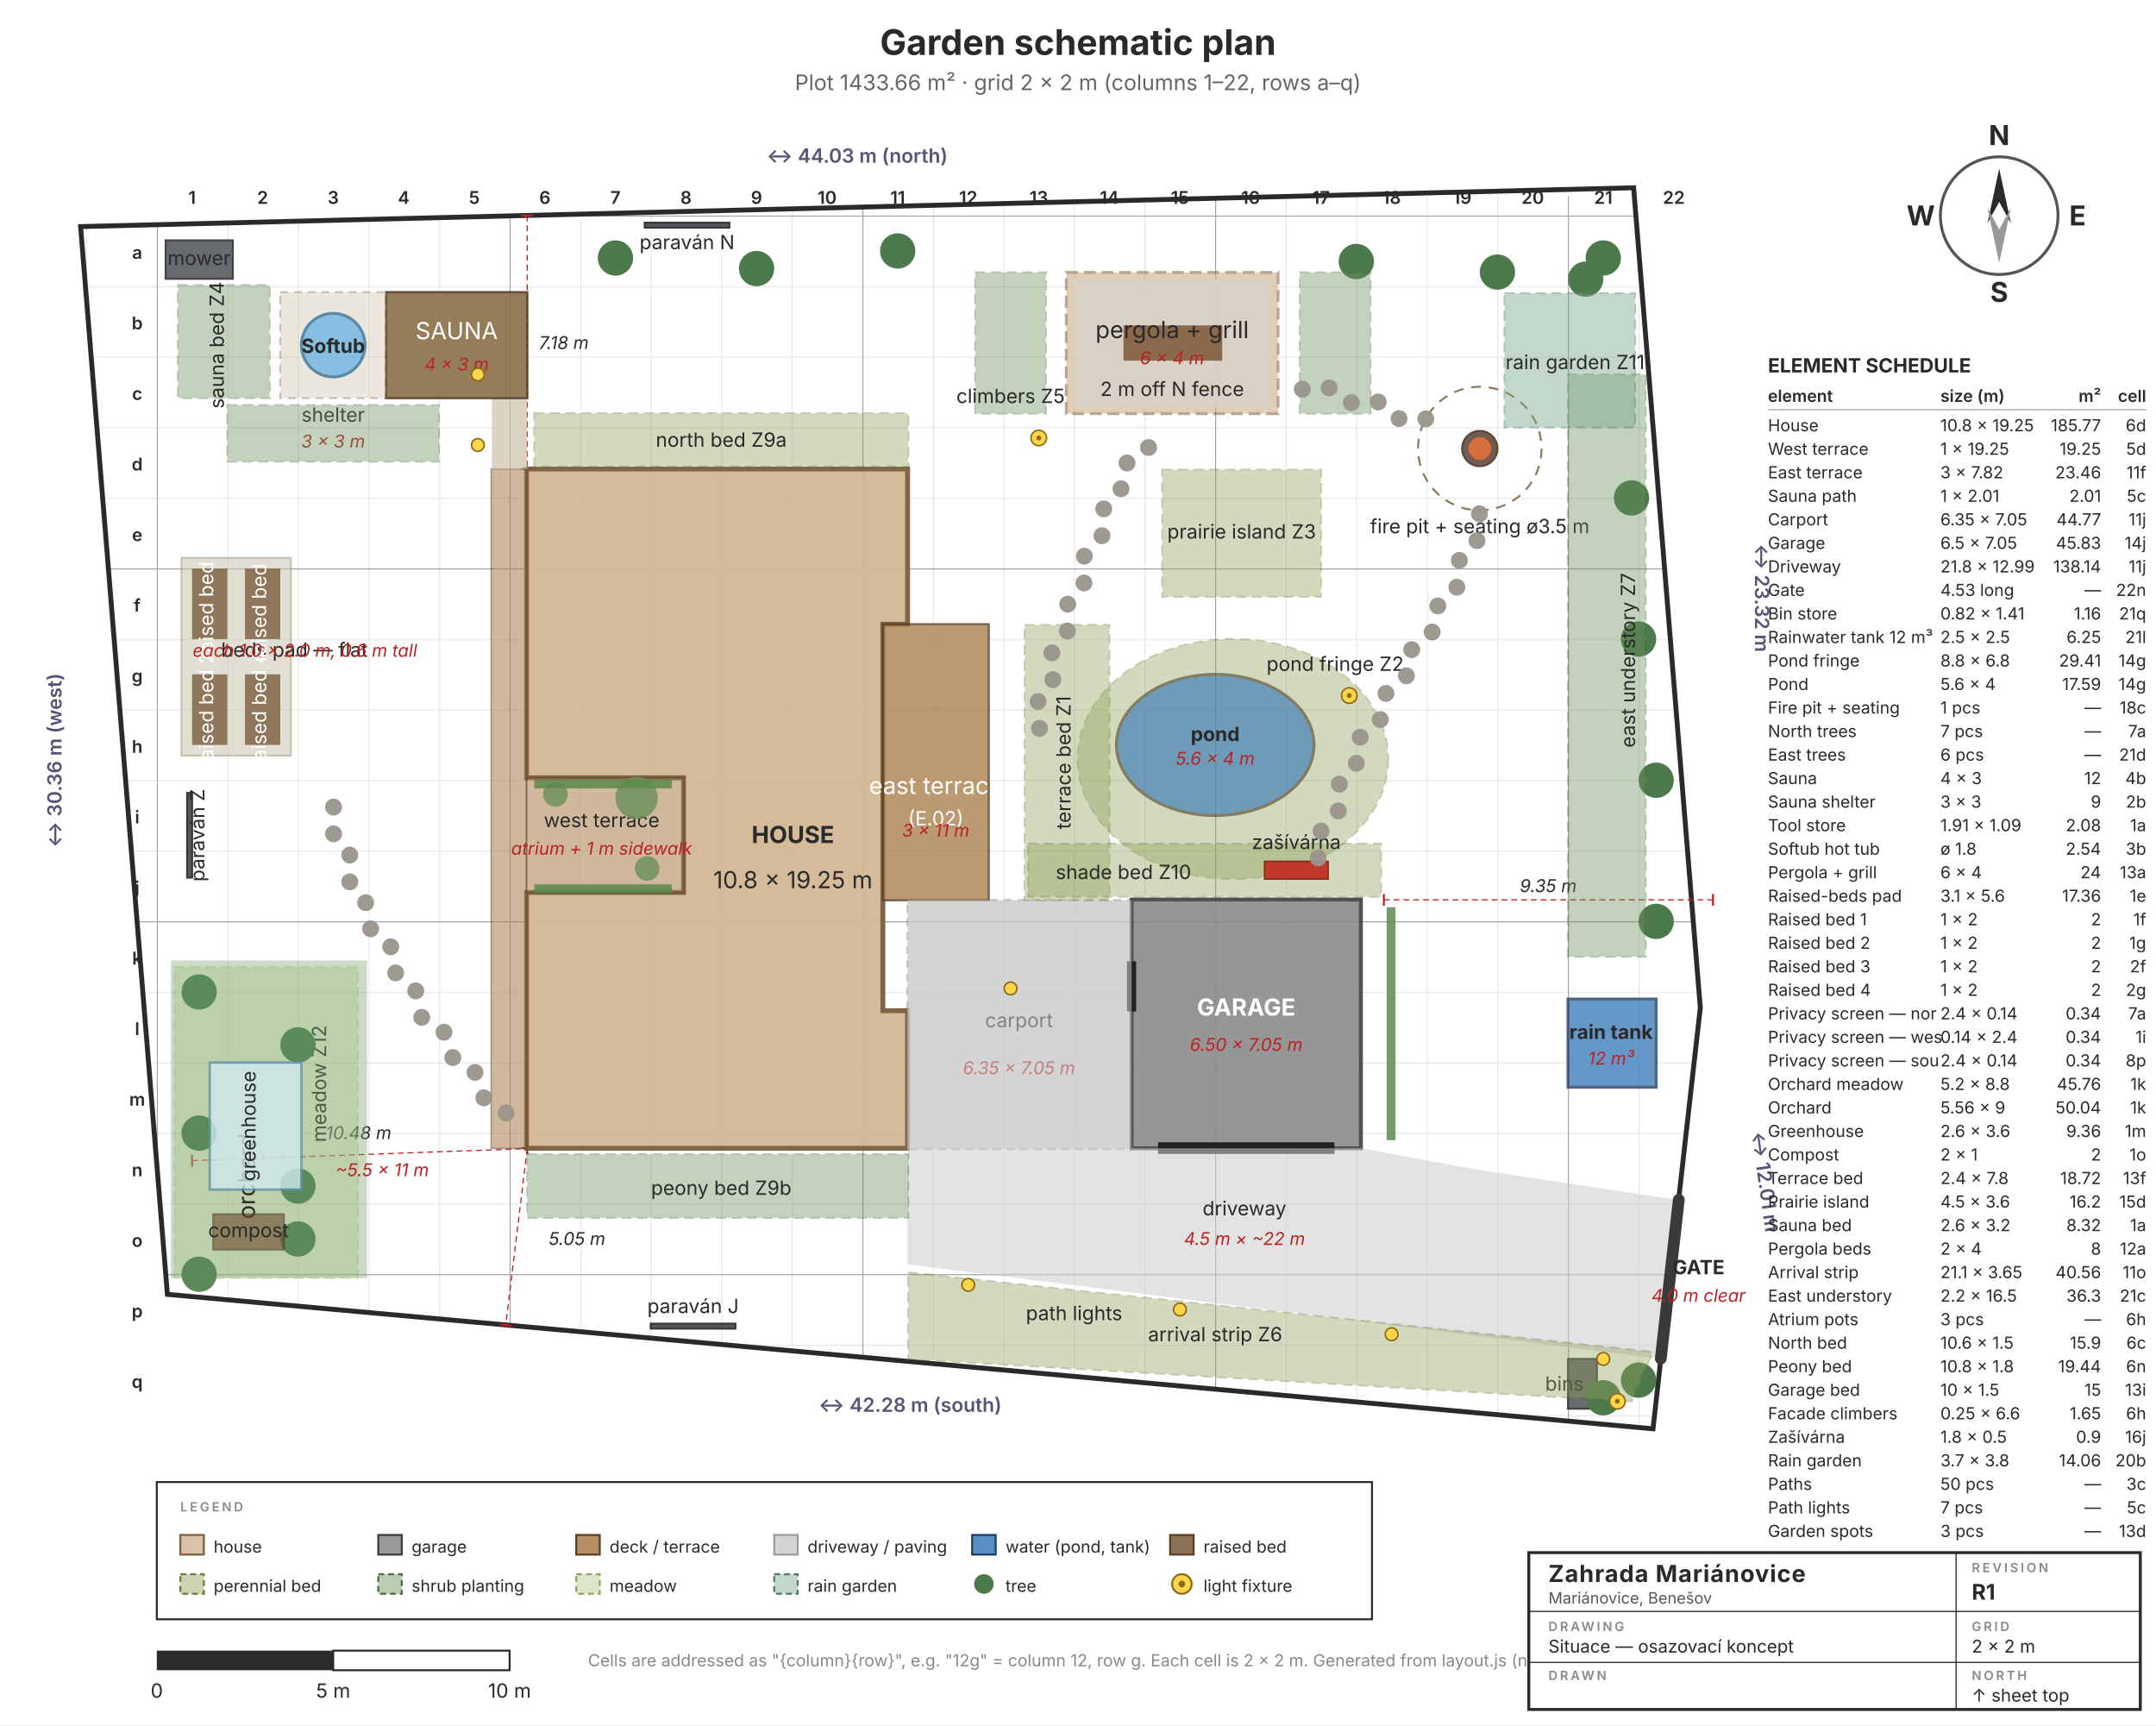
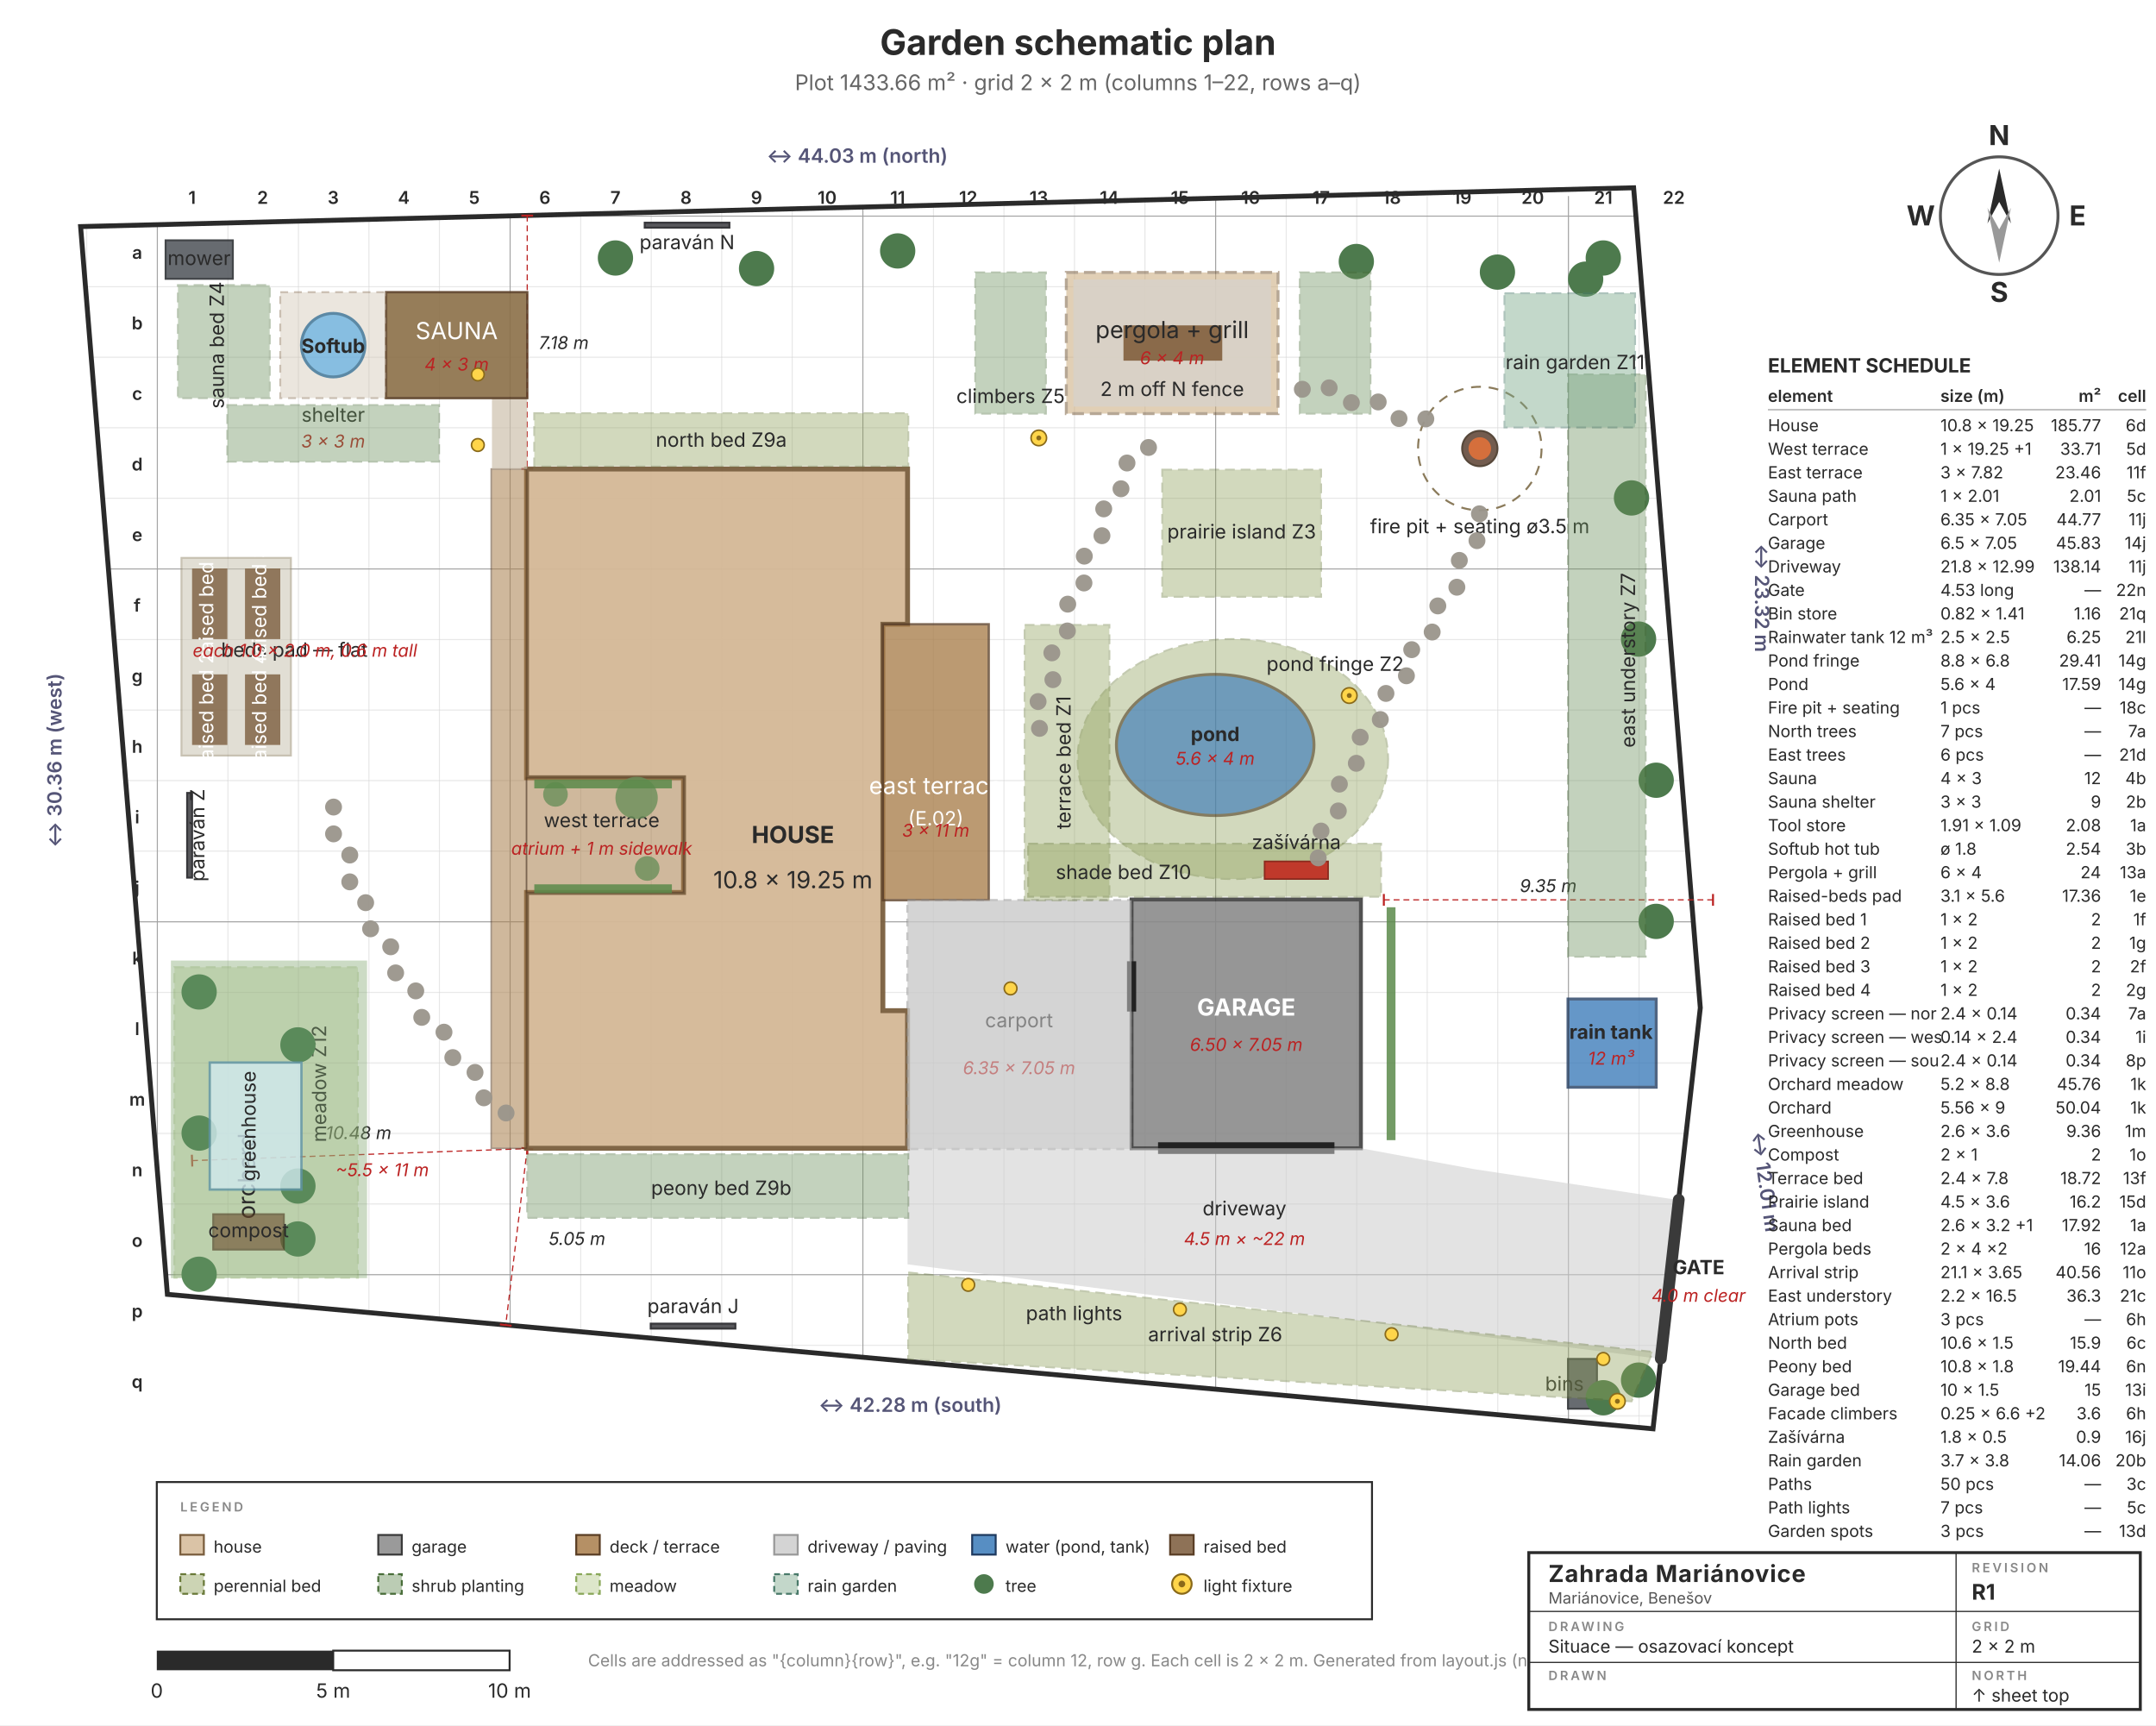
<svg xmlns="http://www.w3.org/2000/svg" viewBox="0 0 1100 880" font-family="-apple-system, BlinkMacSystemFont, sans-serif">
  <defs>
    <pattern id="cellgrid" width="36" height="36" patternUnits="userSpaceOnUse">
      <path d="M 36 0 L 0 0 0 36" fill="none" stroke="#d8d8d8" stroke-width="0.6" />
    </pattern>
    <pattern id="majorgrid" x="0" y="0" width="180" height="180" patternUnits="userSpaceOnUse">
      <rect width="180" height="180" fill="url(#cellgrid)" />
      <path d="M 180 0 L 0 0 0 180" fill="none" stroke="#a0a0a0" stroke-width="1" />
    </pattern>
    <clipPath id="plotShape">
      <polygon points="-38.88,5.58 753.48,-14.22 787.5,404.1 779.4,475.74 763.38,618.84 5.4,550.26" />
    </clipPath>
  </defs>
  <style>
    text { font-family: -apple-system, sans-serif; fill: #2a2a2a; }
    .title { font-size: 18px; font-weight: 700; text-anchor: middle; }
    .subtitle { font-size: 11px; fill: #666; text-anchor: middle; }
    .lbl { font-size: 12px; text-anchor: middle; }
    .lbl-w { font-size: 12px; text-anchor: middle; fill: white; }
    .lbl-sm { font-size: 10px; text-anchor: middle; }
    .lbl-sm-w { font-size: 10px; text-anchor: middle; fill: white; }
    .compass { font-size: 14px; font-weight: 700; text-anchor: middle; }
    .strana { font-size: 10px; fill: #557; font-weight: 600; text-anchor: middle; }
    .dim { font-size: 9px; fill: #b22; text-anchor: middle; font-style: italic; }
    .axis { font-size: 9px; fill: #555; text-anchor: middle; font-weight: 600; }
    .tb-proj { font-size: 12px; font-weight: 700; letter-spacing: 0.4px; }
    .tb-sub { font-size: 8px; fill: #555; }
    .tb-lbl { font-size: 6.5px; fill: #888; font-weight: 600; letter-spacing: 1.2px; }
    .tb-val { font-size: 9px; }
    .tb-rev { font-size: 11px; font-weight: 700; }
    .leg { font-size: 8.5px; }
    .note { font-size: 8.5px; fill: #888; }
  </style>
  <rect x="0" y="0" width="1100" height="880" fill="white" />
  <text x="550" y="28" class="title">Garden schematic plan</text>
  <text x="550" y="46" class="subtitle">Plot 1433.66 m² · grid 2 × 2 m (columns 1–22, rows a–q)</text>
  <g transform="translate(80, 110)">
    <g clip-path="url(#plotShape)">
      <rect x="-50" y="-10" width="900" height="700" fill="url(#majorgrid)" />
    </g>
    <polygon points="-38.88,5.58 753.48,-14.22 787.5,404.1 779.4,475.74 763.38,618.84 5.4,550.26" fill="none" stroke="#2a2a2a" stroke-width="2.5" />
    <g class="axis-labels" font-size="9" fill="#555" text-anchor="middle" font-weight="600">
      <text x="18" y="-6">1</text>
      <text x="54" y="-6">2</text>
      <text x="90" y="-6">3</text>
      <text x="126" y="-6">4</text>
      <text x="162" y="-6">5</text>
      <text x="198" y="-6">6</text>
      <text x="234" y="-6">7</text>
      <text x="270" y="-6">8</text>
      <text x="306" y="-6">9</text>
      <text x="342" y="-6">10</text>
      <text x="378" y="-6">11</text>
      <text x="414" y="-6">12</text>
      <text x="450" y="-6">13</text>
      <text x="486" y="-6">14</text>
      <text x="522" y="-6">15</text>
      <text x="558" y="-6">16</text>
      <text x="594" y="-6">17</text>
      <text x="630" y="-6">18</text>
      <text x="666" y="-6">19</text>
      <text x="702" y="-6">20</text>
      <text x="738" y="-6">21</text>
      <text x="774" y="-6">22</text>
    </g>
    <g class="axis-labels" font-size="9" fill="#555" text-anchor="middle" font-weight="600">
      <text x="-10" y="22">a</text>
      <text x="-10" y="58">b</text>
      <text x="-10" y="94">c</text>
      <text x="-10" y="130">d</text>
      <text x="-10" y="166">e</text>
      <text x="-10" y="202">f</text>
      <text x="-10" y="238">g</text>
      <text x="-10" y="274">h</text>
      <text x="-10" y="310">i</text>
      <text x="-10" y="346">j</text>
      <text x="-10" y="382">k</text>
      <text x="-10" y="418">l</text>
      <text x="-10" y="454">m</text>
      <text x="-10" y="490">n</text>
      <text x="-10" y="526">o</text>
      <text x="-10" y="562">p</text>
      <text x="-10" y="598">q</text>
    </g>
    <text x="357.3" y="-27" class="strana">↔ 44.03 m (north)</text>
    <text x="815.4" y="194.94" class="strana" transform="rotate(90, 815.4, 194.94)">↔ 23.32 m</text>
    <text x="817.2" y="493.2" class="strana" transform="rotate(82, 817.2, 493.2)">↔ 12.01 m</text>
    <text x="384.3" y="610.2" class="strana">↔ 42.28 m (south)</text>
    <text x="-48.6" y="277.92" class="strana" transform="rotate(-90, -48.6, 277.92)">↔ 30.36 m (west)</text>
    <g stroke="#b22" stroke-width="0.6" fill="#b22">
      <line x1="189" y1="0" x2="189" y2="129.06" stroke-dasharray="3,2" />
      <line x1="186" y1="0" x2="192" y2="0" stroke-width="1" />
      <line x1="186" y1="129.06" x2="192" y2="129.06" stroke-width="1" />
      <text x="194.94" y="68.04" font-size="9" font-style="italic" stroke="none" text-anchor="start">7.18 m</text>
      <line x1="18" y1="482.04" x2="189" y2="475.92" stroke-dasharray="3,2" />
      <line x1="18.11" y1="485.04" x2="17.89" y2="479.04" stroke-width="1" />
      <line x1="189.11" y1="478.92" x2="188.89" y2="472.92" stroke-width="1" />
      <text x="102.96" y="471.06" font-size="9" font-style="italic" stroke="none" text-anchor="middle">10.48 m</text>
      <line x1="189" y1="475.92" x2="178.02" y2="565.92" stroke-dasharray="3,2" />
      <line x1="186.02" y1="475.56" x2="191.98" y2="476.28" stroke-width="1" />
      <line x1="175.04" y1="565.56" x2="181" y2="566.28" stroke-width="1" />
      <text x="199.98" y="525.06" font-size="9" font-style="italic" stroke="none" text-anchor="start">5.05 m</text>
      <line x1="626.04" y1="349.02" x2="793.98" y2="349.02" stroke-dasharray="3,2" />
      <line x1="626.04" y1="352.02" x2="626.04" y2="346.02" stroke-width="1" />
      <line x1="793.98" y1="352.02" x2="793.98" y2="346.02" stroke-width="1" />
      <text x="709.92" y="345.06" font-size="9" font-style="italic" stroke="none" text-anchor="middle">9.35 m</text>
    </g>
    <g class="el" data-id="house">
      <polygon points="188.64,129.24 383.04,129.24 383.04,208.44 370.44,208.44 370.44,405.54 383.04,405.54 383.04,475.74 188.64,475.74 188.64,345.24 268.74,345.24 268.74,286.74 188.64,286.74" fill="#d4b896" opacity="0.95" stroke="#7a5e3e" stroke-width="2.5" />
      <text x="324.54" y="320.04" class="lbl" font-size="20" font-weight="700">HOUSE</text>
      <text x="324.54" y="343.08" class="lbl">10.8 × 19.25 m</text>
    </g>
    <g class="el" data-id="westTerrace">
      <rect x="170.64" y="129.24" width="18" height="346.5" fill="#a87d4a" opacity="0.55" stroke="#5a3e25" stroke-width="0.8" />
      <rect x="188.64" y="286.74" width="80.1" height="58.5" fill="#a87d4a" opacity="0.55" stroke="#5a3e25" stroke-width="0.8" />
      <text x="226.98" y="311.94" class="lbl-sm">west terrace</text>
      <text x="226.98" y="325.98" class="dim">atrium + 1 m sidewalk</text>
    </g>
    <g class="el" data-id="eastTerrace">
      <rect x="370.44" y="208.44" width="54" height="140.76" fill="#a87d4a" opacity="0.78" stroke="#5a3e25" stroke-width="1.2" />
      <text x="397.44" y="295.02" class="lbl-w">east terrace</text>
      <text x="397.44" y="311.04" class="lbl-sm-w">(E.02)</text>
      <text x="397.44" y="316.8" class="dim" fill="#fff">3 × 11 m</text>
    </g>
    <g class="el" data-id="saunaPath">
      <rect x="171" y="93.06" width="18" height="36.18" fill="#cdc1ad" opacity="0.7" />
    </g>
    <g class="el" data-id="carport">
      <rect x="383.04" y="349.2" width="114.3" height="126.9" fill="#bdbdbd" opacity="0.5" stroke="#888" stroke-width="1.2" stroke-dasharray="4,3" />
      <text x="439.92" y="414" class="lbl-sm">carport</text>
      <text x="439.92" y="437.94" class="dim">6.35 × 7.05 m</text>
    </g>
    <g class="el" data-id="garage">
      <rect x="497.34" y="348.84" width="117" height="126.9" fill="#888" opacity="0.88" stroke="#3a3a3a" stroke-width="2" />
      <rect x="510.84" y="472.68" width="90" height="5.94" fill="#222" />
      <rect x="495" y="380.34" width="4.68" height="25.65" fill="#222" />
      <text x="555.84" y="408.06" class="lbl-w" font-size="14" font-weight="700">GARAGE</text>
      <text x="555.84" y="426.06" class="dim" fill="#fff">6.50 × 7.05 m</text>
    </g>
    <g class="el" data-id="driveway">
      <polygon points="383.04,349.2 497.34,349.2 497.34,475.74 614.34,475.74 671.94,486.36 775.44,502.02 765.9,583.02 383.04,534.96" fill="#cccccc" opacity="0.55" />
      <text x="554.94" y="509.94" class="lbl-sm">driveway</text>
      <text x="554.94" y="525.06" class="dim">4.5 m × ~22 m</text>
    </g>
    <g class="el" data-id="gate">
      <line x1="776.52" y1="502.02" x2="767.34" y2="583.02" fill="none" stroke="#3a3a3a" stroke-width="6" stroke-linecap="round" />
      <text x="786.6" y="540" class="lbl-sm" font-weight="700" text-anchor="start">GATE</text>
      <text x="786.6" y="554.04" class="dim" text-anchor="start">4.0 m clear</text>
    </g>
    <g class="el" data-id="binStore">
      <g clip-path="url(#plotShape)">
        <rect x="720" y="583.2" width="14.76" height="25.38" fill="#5a5e64" opacity="0.92" stroke="#33363a" stroke-width="1" />
      </g>
      <text x="718.2" y="599.4" class="lbl-sm" fill="#333" text-anchor="end">bins</text>
    </g>
    <g class="el" data-id="rainTank">
      <rect x="720" y="399.6" width="45" height="45" fill="#3a7ab8" opacity="0.78" stroke="#1f3a5f" stroke-width="1.5" />
      <text x="741.96" y="419.94" class="lbl-sm" fill="#fff" font-weight="700">rain tank</text>
      <text x="741.96" y="433.08" class="dim" fill="#fff">12 m³</text>
    </g>
    <g class="el" data-id="pondFringe">
      <ellipse cx="549" cy="277.2" rx="79.2" ry="61.2" fill="#8fa05a" opacity="0.4" stroke="#6a7a3a" stroke-width="1" stroke-dasharray="5,3" />
      <text x="601.2" y="232.2" class="lbl-sm" fill="#3a5a28">pond fringe Z2</text>
    </g>
    <g class="el" data-id="pond">
      <ellipse cx="540" cy="270" rx="50.4" ry="36" fill="#3a7ab8" opacity="0.65" stroke="#5a4a30" stroke-width="1.5" />
      <text x="540" y="268.02" class="lbl-sm" fill="#fff" font-weight="700">pond</text>
      <text x="540" y="280.08" class="dim" fill="#fff">5.6 × 4 m</text>
    </g>
    <g class="el" data-id="firePit">
      <circle cx="675" cy="118.8" r="31.5" fill="none" stroke="#8a7a5a" stroke-width="1" stroke-dasharray="5,4" />
      <circle cx="675" cy="118.8" r="9" fill="#5a4030" opacity="0.85" stroke="#3a2818" stroke-width="1" />
      <circle cx="675" cy="118.8" r="5.76" fill="#ff7733" opacity="0.7" />
      <text x="675" y="162" class="lbl-sm" fill="#5a4828">fire pit + seating ø3.5 m</text>
    </g>
    <g class="el" data-id="northTrees">
      <circle cx="234" cy="21.6" r="9" fill="#4d7a4d" />
      <circle cx="306" cy="27" r="9" fill="#4d7a4d" />
      <circle cx="378" cy="18" r="9" fill="#4d7a4d" />
      <circle cx="612" cy="23.4" r="9" fill="#4d7a4d" />
      <circle cx="684" cy="28.8" r="9" fill="#4d7a4d" />
      <circle cx="738" cy="21.6" r="9" fill="#4d7a4d" />
      <circle cx="729" cy="32.4" r="9" fill="#4d7a4d" />
    </g>
    <g class="el" data-id="eastTrees">
      <circle cx="752.4" cy="144" r="9" fill="#4d7a4d" />
      <circle cx="756" cy="216" r="9" fill="#4d7a4d" />
      <circle cx="765" cy="288" r="9" fill="#4d7a4d" />
      <circle cx="765" cy="360" r="9" fill="#4d7a4d" />
      <circle cx="756" cy="594" r="9" fill="#4d7a4d" />
      <circle cx="738" cy="603" r="9" fill="#4d7a4d" />
    </g>
    <g class="el" data-id="sauna">
      <rect x="117" y="39.06" width="72" height="54" fill="#8b6f47" opacity="0.9" stroke="#5a3e25" stroke-width="1.2" />
      <text x="153" y="63" class="lbl-w">SAUNA</text>
      <text x="153" y="79.02" class="dim" fill="#fff">4 × 3 m</text>
    </g>
    <g class="el" data-id="saunaShelter">
      <rect x="63" y="39.06" width="54" height="54" fill="#cdc1ad" opacity="0.4" stroke="#7a5e3e" stroke-width="1" stroke-dasharray="4,3" />
      <text x="90" y="105.12" class="lbl-sm" fill="#5a4828">shelter</text>
      <text x="90" y="118.26" class="dim">3 × 3 m</text>
    </g>
    <g class="el" data-id="toolStore">
      <g clip-path="url(#plotShape)">
        <rect x="4.5" y="12.6" width="34.29" height="19.62" fill="#5a5e64" opacity="0.92" stroke="#33363a" stroke-width="1" />
      </g>
      <text x="21.6" y="25.2" class="lbl-sm" fill="#fff">mower</text>
    </g>
    <g class="el" data-id="softub">
      <circle cx="90" cy="66.06" r="16.2" fill="#5dade2" opacity="0.7" stroke="#1f618d" stroke-width="1.5" />
      <text x="90" y="70.02" class="lbl-sm" fill="#1f3a5f" font-weight="700">Softub</text>
    </g>
    <g class="el" data-id="pergola">
      <rect x="464.04" y="28.98" width="108" height="72" fill="#c8a878" opacity="0.55" stroke="#7a5e3e" stroke-width="1.5" stroke-dasharray="6,3" />
      <rect x="467.64" y="32.58" width="100.8" height="64.8" fill="#d8d2c8" opacity="0.9" />
      <rect x="493.2" y="55.98" width="50.4" height="18" fill="#8a6a4a" />
      <text x="518.04" y="62.46" class="lbl">pergola + grill</text>
      <text x="518.04" y="75.78" class="dim">6 × 4 m</text>
      <text x="518.04" y="91.98" class="lbl-sm" fill="#5a4828">2 m off N fence</text>
    </g>
    <g class="el" data-id="raisedBedsPad">
      <g clip-path="url(#plotShape)">
        <rect x="12.6" y="174.6" width="55.8" height="100.8" fill="#c8c2b0" opacity="0.55" stroke="#9a9074" stroke-width="1" />
      </g>
      <text x="70.2" y="225" class="lbl-sm" fill="#5a5030" text-anchor="start">beds pad — flat</text>
    </g>
    <g class="el" data-id="raisedBed1">
      <rect x="18" y="180" width="18" height="36" fill="#7a5a3a" opacity="0.78" />
      <text x="28.8" y="198" class="lbl-sm-w" transform="rotate(-90, 28.8, 198)">raised bed 1</text>
    </g>
    <g class="el" data-id="raisedBed2">
      <rect x="18" y="234" width="18" height="36" fill="#7a5a3a" opacity="0.78" />
      <text x="28.8" y="252" class="lbl-sm-w" transform="rotate(-90, 28.8, 252)">raised bed 2</text>
    </g>
    <g class="el" data-id="raisedBed3">
      <rect x="45" y="180" width="18" height="36" fill="#7a5a3a" opacity="0.78" />
      <text x="55.8" y="198" class="lbl-sm-w" transform="rotate(-90, 55.8, 198)">raised bed 3</text>
    </g>
    <g class="el" data-id="raisedBed4">
      <rect x="45" y="234" width="18" height="36" fill="#7a5a3a" opacity="0.78" />
      <text x="55.8" y="252" class="lbl-sm-w" transform="rotate(-90, 55.8, 252)">raised bed 4</text>
      <text x="75.6" y="225" class="dim" text-anchor="start">each 1.0 × 2.0 m, 0.6 m tall</text>
    </g>
    <g class="el" data-id="screenNorth">
      <rect x="248.94" y="3.6" width="43.2" height="2.52" fill="#4a4a4e" opacity="0.92" stroke="#26262a" stroke-width="1" />
      <text x="270.54" y="17.1" class="lbl-sm" fill="#3a3a3e">paraván N</text>
    </g>
    <g class="el" data-id="screenWest">
      <rect x="15.48" y="294.48" width="2.52" height="43.2" fill="#4a4a4e" opacity="0.92" stroke="#26262a" stroke-width="1" />
      <text x="24.3" y="316.08" class="lbl-sm" fill="#3a3a3e" transform="rotate(-90, 24.3, 316.08)">paraván Z</text>
    </g>
    <g class="el" data-id="screenSouth">
      <rect x="252" y="565.2" width="43.2" height="2.52" fill="#4a4a4e" opacity="0.92" stroke="#26262a" stroke-width="1" />
      <text x="273.6" y="559.8" class="lbl-sm" fill="#3a3a3e">paraván J</text>
    </g>
    <g class="el" data-id="orchardMeadow">
      <g clip-path="url(#plotShape)">
        <rect x="9" y="383.4" width="93.6" height="158.4" fill="#b5c98a" opacity="0.35" stroke="#8aa85a" stroke-width="1" stroke-dasharray="5,3" />
      </g>
      <text x="86.4" y="442.8" class="lbl-sm" fill="#3a5a28" transform="rotate(-90, 86.4, 442.8)">meadow Z12</text>
    </g>
    <g class="el" data-id="orchard">
      <g clip-path="url(#plotShape)">
        <rect x="7.2" y="379.98" width="100.08" height="162" fill="#7fa66f" opacity="0.4" />
      </g>
      <circle cx="21.6" cy="396" r="9" fill="#5a8a5a" />
      <circle cx="72" cy="423" r="9" fill="#5a8a5a" />
      <circle cx="21.6" cy="468" r="9" fill="#5a8a5a" />
      <circle cx="72" cy="495" r="9" fill="#5a8a5a" />
      <circle cx="21.6" cy="540" r="9" fill="#5a8a5a" />
      <circle cx="72" cy="522" r="9" fill="#5a8a5a" />
      <text x="50.04" y="489.96" class="lbl" transform="rotate(-90, 50.04, 489.96)">orchard</text>
      <text x="115.02" y="489.96" class="dim" text-anchor="start">~5.5 × 11 m</text>
    </g>
    <g class="el" data-id="greenhouse">
      <g clip-path="url(#plotShape)">
        <rect x="27" y="432" width="46.8" height="64.8" fill="#cfe8ef" opacity="0.8" stroke="#5f93a8" stroke-width="1.2" />
      </g>
      <text x="50.4" y="464.4" class="lbl-sm" fill="#245a6a" transform="rotate(-90, 50.4, 464.4)">greenhouse</text>
    </g>
    <g class="el" data-id="compost">
      <g clip-path="url(#plotShape)">
        <rect x="28.8" y="509.4" width="36" height="18" fill="#6a4a2a" opacity="0.6" stroke="#4a3218" stroke-width="1" />
      </g>
      <text x="46.8" y="521.1" class="lbl-sm" fill="#fff">compost</text>
    </g>
    <g class="el" data-id="bedTerrace">
      <rect x="442.8" y="208.8" width="43.2" height="140.4" fill="#8fa05a" opacity="0.4" stroke="#6a7a3a" stroke-width="1" stroke-dasharray="5,3" />
      <text x="466.2" y="279" class="lbl-sm" fill="#3a5a28" transform="rotate(-90, 466.2, 279)">terrace bed Z1</text>
    </g>
    <g class="el" data-id="prairieIsland">
      <rect x="513" y="129.6" width="81" height="64.8" fill="#8fa05a" opacity="0.4" stroke="#6a7a3a" stroke-width="1" stroke-dasharray="5,3" />
      <text x="553.5" y="164.7" class="lbl-sm" fill="#3a5a28">prairie island Z3</text>
    </g>
    <g class="el" data-id="saunaBed">
      <rect x="10.8" y="35.46" width="46.8" height="57.6" fill="#6a8e5a" opacity="0.4" stroke="#4a6e3a" stroke-width="1" stroke-dasharray="5,3" />
      <rect x="36" y="96.66" width="108" height="28.8" fill="#6a8e5a" opacity="0.4" stroke="#4a6e3a" stroke-width="1" stroke-dasharray="5,3" />
      <text x="34.2" y="66.06" class="lbl-sm" fill="#3a5a28" transform="rotate(-90, 34.2, 66.06)">sauna bed Z4</text>
    </g>
    <g class="el" data-id="pergolaBeds">
      <rect x="417.6" y="28.98" width="36" height="72" fill="#6a8e5a" opacity="0.4" stroke="#4a6e3a" stroke-width="1" stroke-dasharray="5,3" />
      <rect x="583.2" y="28.98" width="36" height="72" fill="#6a8e5a" opacity="0.4" stroke="#4a6e3a" stroke-width="1" stroke-dasharray="5,3" />
      <text x="435.6" y="95.58" class="lbl-sm" fill="#3a5a28">climbers Z5</text>
    </g>
    <g class="el" data-id="arrivalStrip">
      <polygon points="383.4,539.1 763.2,579.6 752.4,604.8 383.4,583.2" fill="#8fa05a" opacity="0.4" stroke="#6a7a3a" stroke-width="1" stroke-dasharray="5,3" />
      <text x="540" y="574.2" class="lbl-sm" fill="#3a5a28">arrival strip Z6</text>
    </g>
    <g class="el" data-id="eastUnderstory">
      <rect x="720" y="81" width="39.6" height="297" fill="#6a8e5a" opacity="0.4" stroke="#4a6e3a" stroke-width="1" stroke-dasharray="5,3" />
      <text x="754.2" y="226.8" class="lbl-sm" fill="#3a5a28" transform="rotate(-90, 754.2, 226.8)">east understory Z7</text>
    </g>
    <g class="el" data-id="atriumPots">
      <circle cx="203.4" cy="295.2" r="6.3" fill="#6a8e5a" opacity="0.8" />
      <circle cx="244.8" cy="297" r="10.8" fill="#6a8e5a" opacity="0.8" />
      <circle cx="250.2" cy="333" r="6.3" fill="#6a8e5a" opacity="0.8" />
    </g>
    <g class="el" data-id="northFoundation">
      <rect x="192.6" y="100.8" width="190.8" height="27" fill="#8fa05a" opacity="0.4" stroke="#6a7a3a" stroke-width="1" stroke-dasharray="5,3" />
      <text x="288" y="117.9" class="lbl-sm" fill="#3a5a28">north bed Z9a</text>
    </g>
    <g class="el" data-id="southFoundation">
      <rect x="189" y="478.8" width="194.4" height="32.4" fill="#6a8e5a" opacity="0.4" stroke="#4a6e3a" stroke-width="1" stroke-dasharray="5,3" />
      <text x="288" y="499.5" class="lbl-sm" fill="#3a5a28">peony bed Z9b</text>
    </g>
    <g class="el" data-id="garageFaceBed">
      <rect x="444.6" y="320.4" width="180" height="27" fill="#8fa05a" opacity="0.4" stroke="#6a7a3a" stroke-width="1" stroke-dasharray="5,3" />
      <text x="493.2" y="338.4" class="lbl-sm" fill="#3a5a28">shade bed Z10</text>
    </g>
    <g class="el" data-id="facadeClimbers">
      <rect x="627.48" y="352.8" width="4.5" height="118.8" fill="#5a8a4a" opacity="0.85" />
      <rect x="192.6" y="287.64" width="70.2" height="4.5" fill="#5a8a4a" opacity="0.85" />
      <rect x="192.6" y="341.1" width="70.2" height="4.5" fill="#5a8a4a" opacity="0.85" />
    </g>
    <g class="el" data-id="zasivarna">
      <rect x="565.2" y="329.4" width="32.4" height="9" fill="#c0392b" stroke="#8a2a1e" stroke-width="0.8" />
      <text x="581.4" y="323.1" class="lbl-sm" fill="#8a2a1e">zašívárna</text>
    </g>
    <g class="el" data-id="rainGarden">
      <rect x="687.6" y="39.6" width="66.6" height="68.4" fill="#7aa88a" opacity="0.45" stroke="#4a7a6a" stroke-width="1" stroke-dasharray="5,3" />
      <text x="723.6" y="78.3" class="lbl-sm" fill="#3a5a28">rain garden Z11</text>
    </g>
    <g class="el" data-id="steppingPaths">
      <circle cx="178.2" cy="457.74" r="4.32" fill="#9a958c" opacity="0.95" />
      <circle cx="166.86" cy="450" r="4.32" fill="#9a958c" opacity="0.95" />
      <circle cx="162.36" cy="437.04" r="4.32" fill="#9a958c" opacity="0.95" />
      <circle cx="151.02" cy="429.48" r="4.32" fill="#9a958c" opacity="0.95" />
      <circle cx="146.52" cy="416.52" r="4.32" fill="#9a958c" opacity="0.95" />
      <circle cx="135.18" cy="408.96" r="4.32" fill="#9a958c" opacity="0.95" />
      <circle cx="132.12" cy="395.46" r="4.32" fill="#9a958c" opacity="0.95" />
      <circle cx="121.86" cy="386.28" r="4.32" fill="#9a958c" opacity="0.95" />
      <circle cx="119.34" cy="372.96" r="4.32" fill="#9a958c" opacity="0.95" />
      <circle cx="109.08" cy="363.78" r="4.32" fill="#9a958c" opacity="0.95" />
      <circle cx="106.56" cy="350.46" r="4.32" fill="#9a958c" opacity="0.95" />
      <circle cx="98.46" cy="339.84" r="4.32" fill="#9a958c" opacity="0.95" />
      <circle cx="98.46" cy="326.16" r="4.32" fill="#9a958c" opacity="0.95" />
      <circle cx="90.18" cy="315.36" r="4.32" fill="#9a958c" opacity="0.95" />
      <circle cx="90.18" cy="301.68" r="4.32" fill="#9a958c" opacity="0.95" />
      <circle cx="450.36" cy="261.54" r="4.32" fill="#9a958c" opacity="0.95" />
      <circle cx="449.64" cy="247.86" r="4.32" fill="#9a958c" opacity="0.95" />
      <circle cx="457.2" cy="236.7" r="4.32" fill="#9a958c" opacity="0.95" />
      <circle cx="456.66" cy="223.02" r="4.32" fill="#9a958c" opacity="0.95" />
      <circle cx="464.58" cy="211.86" r="4.32" fill="#9a958c" opacity="0.95" />
      <circle cx="464.76" cy="198.18" r="4.32" fill="#9a958c" opacity="0.95" />
      <circle cx="473.04" cy="187.38" r="4.32" fill="#9a958c" opacity="0.95" />
      <circle cx="473.22" cy="173.7" r="4.32" fill="#9a958c" opacity="0.95" />
      <circle cx="482.22" cy="163.26" r="4.32" fill="#9a958c" opacity="0.95" />
      <circle cx="483.12" cy="149.58" r="4.32" fill="#9a958c" opacity="0.95" />
      <circle cx="491.94" cy="139.32" r="4.32" fill="#9a958c" opacity="0.95" />
      <circle cx="495" cy="126.18" r="4.32" fill="#9a958c" opacity="0.95" />
      <circle cx="505.98" cy="118.26" r="4.32" fill="#9a958c" opacity="0.95" />
      <circle cx="584.46" cy="88.56" r="4.32" fill="#9a958c" opacity="0.95" />
      <circle cx="598.14" cy="87.84" r="4.32" fill="#9a958c" opacity="0.95" />
      <circle cx="609.48" cy="95.4" r="4.32" fill="#9a958c" opacity="0.95" />
      <circle cx="623.16" cy="95.04" r="4.32" fill="#9a958c" opacity="0.95" />
      <circle cx="633.78" cy="103.5" r="4.32" fill="#9a958c" opacity="0.95" />
      <circle cx="647.46" cy="103.68" r="4.32" fill="#9a958c" opacity="0.95" />
      <circle cx="674.82" cy="152.1" r="4.32" fill="#9a958c" opacity="0.95" />
      <circle cx="673.56" cy="165.78" r="4.32" fill="#9a958c" opacity="0.95" />
      <circle cx="664.56" cy="175.86" r="4.32" fill="#9a958c" opacity="0.95" />
      <circle cx="663.3" cy="189.54" r="4.32" fill="#9a958c" opacity="0.95" />
      <circle cx="653.58" cy="199.08" r="4.32" fill="#9a958c" opacity="0.95" />
      <circle cx="650.7" cy="212.4" r="4.32" fill="#9a958c" opacity="0.95" />
      <circle cx="640.26" cy="221.4" r="4.32" fill="#9a958c" opacity="0.95" />
      <circle cx="637.56" cy="234.72" r="4.32" fill="#9a958c" opacity="0.95" />
      <circle cx="627.12" cy="243.72" r="4.32" fill="#9a958c" opacity="0.95" />
      <circle cx="624.24" cy="257.04" r="4.32" fill="#9a958c" opacity="0.95" />
      <circle cx="613.98" cy="266.04" r="4.32" fill="#9a958c" opacity="0.95" />
      <circle cx="612" cy="279.36" r="4.32" fill="#9a958c" opacity="0.95" />
      <circle cx="603.36" cy="289.98" r="4.32" fill="#9a958c" opacity="0.95" />
      <circle cx="602.82" cy="303.66" r="4.32" fill="#9a958c" opacity="0.95" />
      <circle cx="594" cy="313.92" r="4.32" fill="#9a958c" opacity="0.95" />
      <circle cx="592.56" cy="327.6" r="4.32" fill="#9a958c" opacity="0.95" />
    </g>
    <g class="el" data-id="pathLights">
      <circle cx="414" cy="545.4" r="3.24" fill="#ffd54a" stroke="#8a6a1a" stroke-width="0.8" />
      <circle cx="522" cy="558" r="3.24" fill="#ffd54a" stroke="#8a6a1a" stroke-width="0.8" />
      <circle cx="630" cy="570.6" r="3.24" fill="#ffd54a" stroke="#8a6a1a" stroke-width="0.8" />
      <circle cx="738" cy="583.2" r="3.24" fill="#ffd54a" stroke="#8a6a1a" stroke-width="0.8" />
      <circle cx="163.8" cy="81" r="3.24" fill="#ffd54a" stroke="#8a6a1a" stroke-width="0.8" />
      <circle cx="163.8" cy="117" r="3.24" fill="#ffd54a" stroke="#8a6a1a" stroke-width="0.8" />
      <circle cx="435.6" cy="394.2" r="3.24" fill="#ffd54a" stroke="#8a6a1a" stroke-width="0.8" />
      <text x="468" y="563.4" class="lbl-sm" fill="#8a6a1a">path lights</text>
    </g>
    <g class="el" data-id="gardenSpots">
      <circle cx="745.2" cy="604.8" r="3.96" fill="#ffd54a" stroke="#8a6a1a" stroke-width="0.8" />
      <circle cx="745.2" cy="604.8" r="1.26" fill="#8a6a1a" />
      <circle cx="608.4" cy="244.8" r="3.96" fill="#ffd54a" stroke="#8a6a1a" stroke-width="0.8" />
      <circle cx="608.4" cy="244.8" r="1.26" fill="#8a6a1a" />
      <circle cx="450" cy="113.4" r="3.96" fill="#ffd54a" stroke="#8a6a1a" stroke-width="0.8" />
      <circle cx="450" cy="113.4" r="1.26" fill="#8a6a1a" />
    </g>
  </g>
  <g transform="translate(1020, 110)">
    <circle cx="0" cy="0" r="30" fill="white" stroke="#555" stroke-width="1.5" />
    <path d="M 0 -24 L 6 4 L 0 -7 L -6 4 Z" fill="#2a2a2a" />
    <path d="M 0 7 L 6 -4 L 0 24 L -6 -4 Z" fill="#999" />
    <text x="0" y="-36" class="compass">N</text>
    <text x="0" y="44" class="compass">S</text>
    <text x="-40" y="5" class="compass">W</text>
    <text x="40" y="5" class="compass">E</text>
  </g>
  <g transform="translate(902, 190)" font-size="8.5" fill="#2a2a2a">
    <text x="0" y="0" font-weight="700" font-size="10">ELEMENT SCHEDULE</text>
    <text x="0" y="15" fill="#555" font-weight="600">element</text>
    <text x="88" y="15" fill="#555" font-weight="600">size (m)</text>
    <text x="170" y="15" fill="#555" font-weight="600" text-anchor="end">m²</text>
    <text x="193" y="15" fill="#555" font-weight="600" text-anchor="end">cell</text>
    <line x1="0" y1="19" x2="193" y2="19" stroke="#bbb" stroke-width="0.8" />
    <text x="0" y="30">House</text>
    <text x="88" y="30">10.8 × 19.25</text>
    <text x="170" y="30" text-anchor="end">185.77</text>
    <text x="193" y="30" text-anchor="end">6d</text>
    <text x="0" y="42">West terrace</text>
-     <text x="88" y="42">1 × 19.25</text>
-     <text x="170" y="42" text-anchor="end">19.25</text>
+     <text x="88" y="42">1 × 19.25 +1</text>
+     <text x="170" y="42" text-anchor="end">33.71</text>
    <text x="193" y="42" text-anchor="end">5d</text>
    <text x="0" y="54">East terrace</text>
    <text x="88" y="54">3 × 7.82</text>
    <text x="170" y="54" text-anchor="end">23.46</text>
    <text x="193" y="54" text-anchor="end">11f</text>
    <text x="0" y="66">Sauna path</text>
    <text x="88" y="66">1 × 2.01</text>
    <text x="170" y="66" text-anchor="end">2.01</text>
    <text x="193" y="66" text-anchor="end">5c</text>
    <text x="0" y="78">Carport</text>
    <text x="88" y="78">6.35 × 7.05</text>
    <text x="170" y="78" text-anchor="end">44.77</text>
    <text x="193" y="78" text-anchor="end">11j</text>
    <text x="0" y="90">Garage</text>
    <text x="88" y="90">6.5 × 7.05</text>
    <text x="170" y="90" text-anchor="end">45.83</text>
    <text x="193" y="90" text-anchor="end">14j</text>
    <text x="0" y="102">Driveway</text>
    <text x="88" y="102">21.8 × 12.99</text>
    <text x="170" y="102" text-anchor="end">138.14</text>
    <text x="193" y="102" text-anchor="end">11j</text>
    <text x="0" y="114">Gate</text>
    <text x="88" y="114">4.53 long</text>
    <text x="170" y="114" text-anchor="end">—</text>
    <text x="193" y="114" text-anchor="end">22n</text>
    <text x="0" y="126">Bin store</text>
    <text x="88" y="126">0.82 × 1.41</text>
    <text x="170" y="126" text-anchor="end">1.16</text>
    <text x="193" y="126" text-anchor="end">21q</text>
    <text x="0" y="138">Rainwater tank 12 m³</text>
    <text x="88" y="138">2.5 × 2.5</text>
    <text x="170" y="138" text-anchor="end">6.25</text>
    <text x="193" y="138" text-anchor="end">21l</text>
    <text x="0" y="150">Pond fringe</text>
    <text x="88" y="150">8.8 × 6.8</text>
    <text x="170" y="150" text-anchor="end">29.41</text>
    <text x="193" y="150" text-anchor="end">14g</text>
    <text x="0" y="162">Pond</text>
    <text x="88" y="162">5.6 × 4</text>
    <text x="170" y="162" text-anchor="end">17.59</text>
    <text x="193" y="162" text-anchor="end">14g</text>
    <text x="0" y="174">Fire pit + seating</text>
    <text x="88" y="174">1 pcs</text>
    <text x="170" y="174" text-anchor="end">—</text>
    <text x="193" y="174" text-anchor="end">18c</text>
    <text x="0" y="186">North trees</text>
    <text x="88" y="186">7 pcs</text>
    <text x="170" y="186" text-anchor="end">—</text>
    <text x="193" y="186" text-anchor="end">7a</text>
    <text x="0" y="198">East trees</text>
    <text x="88" y="198">6 pcs</text>
    <text x="170" y="198" text-anchor="end">—</text>
    <text x="193" y="198" text-anchor="end">21d</text>
    <text x="0" y="210">Sauna</text>
    <text x="88" y="210">4 × 3</text>
    <text x="170" y="210" text-anchor="end">12</text>
    <text x="193" y="210" text-anchor="end">4b</text>
    <text x="0" y="222">Sauna shelter</text>
    <text x="88" y="222">3 × 3</text>
    <text x="170" y="222" text-anchor="end">9</text>
    <text x="193" y="222" text-anchor="end">2b</text>
    <text x="0" y="234">Tool store</text>
    <text x="88" y="234">1.91 × 1.09</text>
    <text x="170" y="234" text-anchor="end">2.08</text>
    <text x="193" y="234" text-anchor="end">1a</text>
    <text x="0" y="246">Softub hot tub</text>
    <text x="88" y="246">ø 1.8</text>
    <text x="170" y="246" text-anchor="end">2.54</text>
    <text x="193" y="246" text-anchor="end">3b</text>
    <text x="0" y="258">Pergola + grill</text>
    <text x="88" y="258">6 × 4</text>
    <text x="170" y="258" text-anchor="end">24</text>
    <text x="193" y="258" text-anchor="end">13a</text>
    <text x="0" y="270">Raised-beds pad</text>
    <text x="88" y="270">3.1 × 5.6</text>
    <text x="170" y="270" text-anchor="end">17.36</text>
    <text x="193" y="270" text-anchor="end">1e</text>
    <text x="0" y="282">Raised bed 1</text>
    <text x="88" y="282">1 × 2</text>
    <text x="170" y="282" text-anchor="end">2</text>
    <text x="193" y="282" text-anchor="end">1f</text>
    <text x="0" y="294">Raised bed 2</text>
    <text x="88" y="294">1 × 2</text>
    <text x="170" y="294" text-anchor="end">2</text>
    <text x="193" y="294" text-anchor="end">1g</text>
    <text x="0" y="306">Raised bed 3</text>
    <text x="88" y="306">1 × 2</text>
    <text x="170" y="306" text-anchor="end">2</text>
    <text x="193" y="306" text-anchor="end">2f</text>
    <text x="0" y="318">Raised bed 4</text>
    <text x="88" y="318">1 × 2</text>
    <text x="170" y="318" text-anchor="end">2</text>
    <text x="193" y="318" text-anchor="end">2g</text>
    <text x="0" y="330">Privacy screen — nor</text>
    <text x="88" y="330">2.4 × 0.14</text>
    <text x="170" y="330" text-anchor="end">0.34</text>
    <text x="193" y="330" text-anchor="end">7a</text>
    <text x="0" y="342">Privacy screen — wes</text>
    <text x="88" y="342">0.14 × 2.4</text>
    <text x="170" y="342" text-anchor="end">0.34</text>
    <text x="193" y="342" text-anchor="end">1i</text>
    <text x="0" y="354">Privacy screen — sou</text>
    <text x="88" y="354">2.4 × 0.14</text>
    <text x="170" y="354" text-anchor="end">0.34</text>
    <text x="193" y="354" text-anchor="end">8p</text>
    <text x="0" y="366">Orchard meadow</text>
    <text x="88" y="366">5.2 × 8.8</text>
    <text x="170" y="366" text-anchor="end">45.76</text>
    <text x="193" y="366" text-anchor="end">1k</text>
    <text x="0" y="378">Orchard</text>
    <text x="88" y="378">5.56 × 9</text>
    <text x="170" y="378" text-anchor="end">50.04</text>
    <text x="193" y="378" text-anchor="end">1k</text>
    <text x="0" y="390">Greenhouse</text>
    <text x="88" y="390">2.6 × 3.6</text>
    <text x="170" y="390" text-anchor="end">9.36</text>
    <text x="193" y="390" text-anchor="end">1m</text>
    <text x="0" y="402">Compost</text>
    <text x="88" y="402">2 × 1</text>
    <text x="170" y="402" text-anchor="end">2</text>
    <text x="193" y="402" text-anchor="end">1o</text>
    <text x="0" y="414">Terrace bed</text>
    <text x="88" y="414">2.4 × 7.8</text>
    <text x="170" y="414" text-anchor="end">18.72</text>
    <text x="193" y="414" text-anchor="end">13f</text>
    <text x="0" y="426">Prairie island</text>
    <text x="88" y="426">4.5 × 3.6</text>
    <text x="170" y="426" text-anchor="end">16.2</text>
    <text x="193" y="426" text-anchor="end">15d</text>
    <text x="0" y="438">Sauna bed</text>
-     <text x="88" y="438">2.6 × 3.2</text>
-     <text x="170" y="438" text-anchor="end">8.32</text>
+     <text x="88" y="438">2.6 × 3.2 +1</text>
+     <text x="170" y="438" text-anchor="end">17.92</text>
    <text x="193" y="438" text-anchor="end">1a</text>
    <text x="0" y="450">Pergola beds</text>
-     <text x="88" y="450">2 × 4</text>
-     <text x="170" y="450" text-anchor="end">8</text>
+     <text x="88" y="450">2 × 4 ×2</text>
+     <text x="170" y="450" text-anchor="end">16</text>
    <text x="193" y="450" text-anchor="end">12a</text>
    <text x="0" y="462">Arrival strip</text>
    <text x="88" y="462">21.1 × 3.65</text>
    <text x="170" y="462" text-anchor="end">40.56</text>
    <text x="193" y="462" text-anchor="end">11o</text>
    <text x="0" y="474">East understory</text>
    <text x="88" y="474">2.2 × 16.5</text>
    <text x="170" y="474" text-anchor="end">36.3</text>
    <text x="193" y="474" text-anchor="end">21c</text>
    <text x="0" y="486">Atrium pots</text>
    <text x="88" y="486">3 pcs</text>
    <text x="170" y="486" text-anchor="end">—</text>
    <text x="193" y="486" text-anchor="end">6h</text>
    <text x="0" y="498">North bed</text>
    <text x="88" y="498">10.6 × 1.5</text>
    <text x="170" y="498" text-anchor="end">15.9</text>
    <text x="193" y="498" text-anchor="end">6c</text>
    <text x="0" y="510">Peony bed</text>
    <text x="88" y="510">10.8 × 1.8</text>
    <text x="170" y="510" text-anchor="end">19.44</text>
    <text x="193" y="510" text-anchor="end">6n</text>
    <text x="0" y="522">Garage bed</text>
    <text x="88" y="522">10 × 1.5</text>
    <text x="170" y="522" text-anchor="end">15</text>
    <text x="193" y="522" text-anchor="end">13i</text>
    <text x="0" y="534">Facade climbers</text>
-     <text x="88" y="534">0.25 × 6.6</text>
-     <text x="170" y="534" text-anchor="end">1.65</text>
+     <text x="88" y="534">0.25 × 6.6 +2</text>
+     <text x="170" y="534" text-anchor="end">3.6</text>
    <text x="193" y="534" text-anchor="end">6h</text>
    <text x="0" y="546">Zašívárna</text>
    <text x="88" y="546">1.8 × 0.5</text>
    <text x="170" y="546" text-anchor="end">0.9</text>
    <text x="193" y="546" text-anchor="end">16j</text>
    <text x="0" y="558">Rain garden</text>
    <text x="88" y="558">3.7 × 3.8</text>
    <text x="170" y="558" text-anchor="end">14.06</text>
    <text x="193" y="558" text-anchor="end">20b</text>
    <text x="0" y="570">Paths</text>
    <text x="88" y="570">50 pcs</text>
    <text x="170" y="570" text-anchor="end">—</text>
    <text x="193" y="570" text-anchor="end">3c</text>
    <text x="0" y="582">Path lights</text>
    <text x="88" y="582">7 pcs</text>
    <text x="170" y="582" text-anchor="end">—</text>
    <text x="193" y="582" text-anchor="end">5c</text>
    <text x="0" y="594">Garden spots</text>
    <text x="88" y="594">3 pcs</text>
    <text x="170" y="594" text-anchor="end">—</text>
    <text x="193" y="594" text-anchor="end">13d</text>
  </g>
  <g>
    <rect x="80" y="756" width="620" height="70" fill="white" stroke="#2a2a2a" stroke-width="1" />
    <text x="92" y="771" class="tb-lbl">LEGEND</text>
    <rect x="92" y="783" width="12" height="10" fill="#d4b896" fill-opacity="0.85" stroke="#7a5e3e" stroke-width="1" />
    <text x="109" y="792" class="leg">house</text>
    <rect x="193" y="783" width="12" height="10" fill="#888888" fill-opacity="0.85" stroke="#3a3a3a" stroke-width="1" />
    <text x="210" y="792" class="leg">garage</text>
    <rect x="294" y="783" width="12" height="10" fill="#a87d4a" fill-opacity="0.85" stroke="#5a3e25" stroke-width="1" />
    <text x="311" y="792" class="leg">deck / terrace</text>
    <rect x="395" y="783" width="12" height="10" fill="#cccccc" fill-opacity="0.85" stroke="#9a9a9a" stroke-width="1" />
    <text x="412" y="792" class="leg">driveway / paving</text>
    <rect x="496" y="783" width="12" height="10" fill="#3a7ab8" fill-opacity="0.85" stroke="#1f3a5f" stroke-width="1" />
    <text x="513" y="792" class="leg">water (pond, tank)</text>
    <rect x="597" y="783" width="12" height="10" fill="#7a5a3a" fill-opacity="0.85" stroke="#5a3e25" stroke-width="1" />
    <text x="614" y="792" class="leg">raised bed</text>
    <rect x="92" y="803" width="12" height="10" fill="#8fa05a" fill-opacity="0.45" stroke="#6a7a3a" stroke-width="1" stroke-dasharray="3,2" />
    <text x="109" y="812" class="leg">perennial bed</text>
    <rect x="193" y="803" width="12" height="10" fill="#6a8e5a" fill-opacity="0.45" stroke="#4a6e3a" stroke-width="1" stroke-dasharray="3,2" />
    <text x="210" y="812" class="leg">shrub planting</text>
    <rect x="294" y="803" width="12" height="10" fill="#b5c98a" fill-opacity="0.45" stroke="#8aa85a" stroke-width="1" stroke-dasharray="3,2" />
    <text x="311" y="812" class="leg">meadow</text>
    <rect x="395" y="803" width="12" height="10" fill="#7aa88a" fill-opacity="0.45" stroke="#4a7a6a" stroke-width="1" stroke-dasharray="3,2" />
    <text x="412" y="812" class="leg">rain garden</text>
    <circle cx="502" cy="808" r="5" fill="#4d7a4d" />
    <text x="513" y="812" class="leg">tree</text>
    <circle cx="603" cy="808" r="5" fill="#ffd54a" stroke="#8a6a1a" stroke-width="1" />
    <circle cx="603" cy="808" r="1.7" fill="#8a6a1a" />
    <text x="614" y="812" class="leg">light fixture</text>
  </g>
  <g transform="translate(80, 842)">
    <rect x="0" y="0" width="90" height="10" fill="#2a2a2a" />
    <rect x="90" y="0" width="90" height="10" fill="white" stroke="#2a2a2a" stroke-width="1" />
    <text x="0" y="24" class="lbl-sm" text-anchor="start">0</text>
    <text x="90" y="24" class="lbl-sm">5 m</text>
    <text x="180" y="24" class="lbl-sm">10 m</text>
  </g>
  <text x="300" y="850" class="note">Cells are addressed as "{column}{row}", e.g. "12g" = column 12, row g. Each cell is 2 × 2 m. Generated from layout.js (node generate-svg.js).</text>
  <g>
    <rect x="780" y="792" width="312" height="80" fill="white" stroke="#2a2a2a" stroke-width="1.5" />
    <line x1="780" y1="822" x2="1092" y2="822" stroke="#2a2a2a" stroke-width="0.6" />
    <line x1="780" y1="848" x2="1092" y2="848" stroke="#2a2a2a" stroke-width="0.6" />
    <line x1="998" y1="792" x2="998" y2="872" stroke="#2a2a2a" stroke-width="0.6" />
    <text x="790" y="807" class="tb-proj">Zahrada Mariánovice</text>
    <text x="790" y="818" class="tb-sub">Mariánovice, Benešov</text>
    <text x="1006" y="802" class="tb-lbl">REVISION</text>
    <text x="1006" y="816" class="tb-rev">R1</text>
    <text x="790" y="832" class="tb-lbl">DRAWING</text>
    <text x="790" y="843" class="tb-val">Situace — osazovací koncept</text>
    <text x="1006" y="832" class="tb-lbl">GRID</text>
    <text x="1006" y="843" class="tb-val">2 × 2 m</text>
    <text x="790" y="857" class="tb-lbl">DRAWN</text>
    <text x="790" y="868" class="tb-val" />
    <text x="1006" y="857" class="tb-lbl">NORTH</text>
    <text x="1006" y="868" class="tb-val">↑ sheet top</text>
  </g>
</svg>
